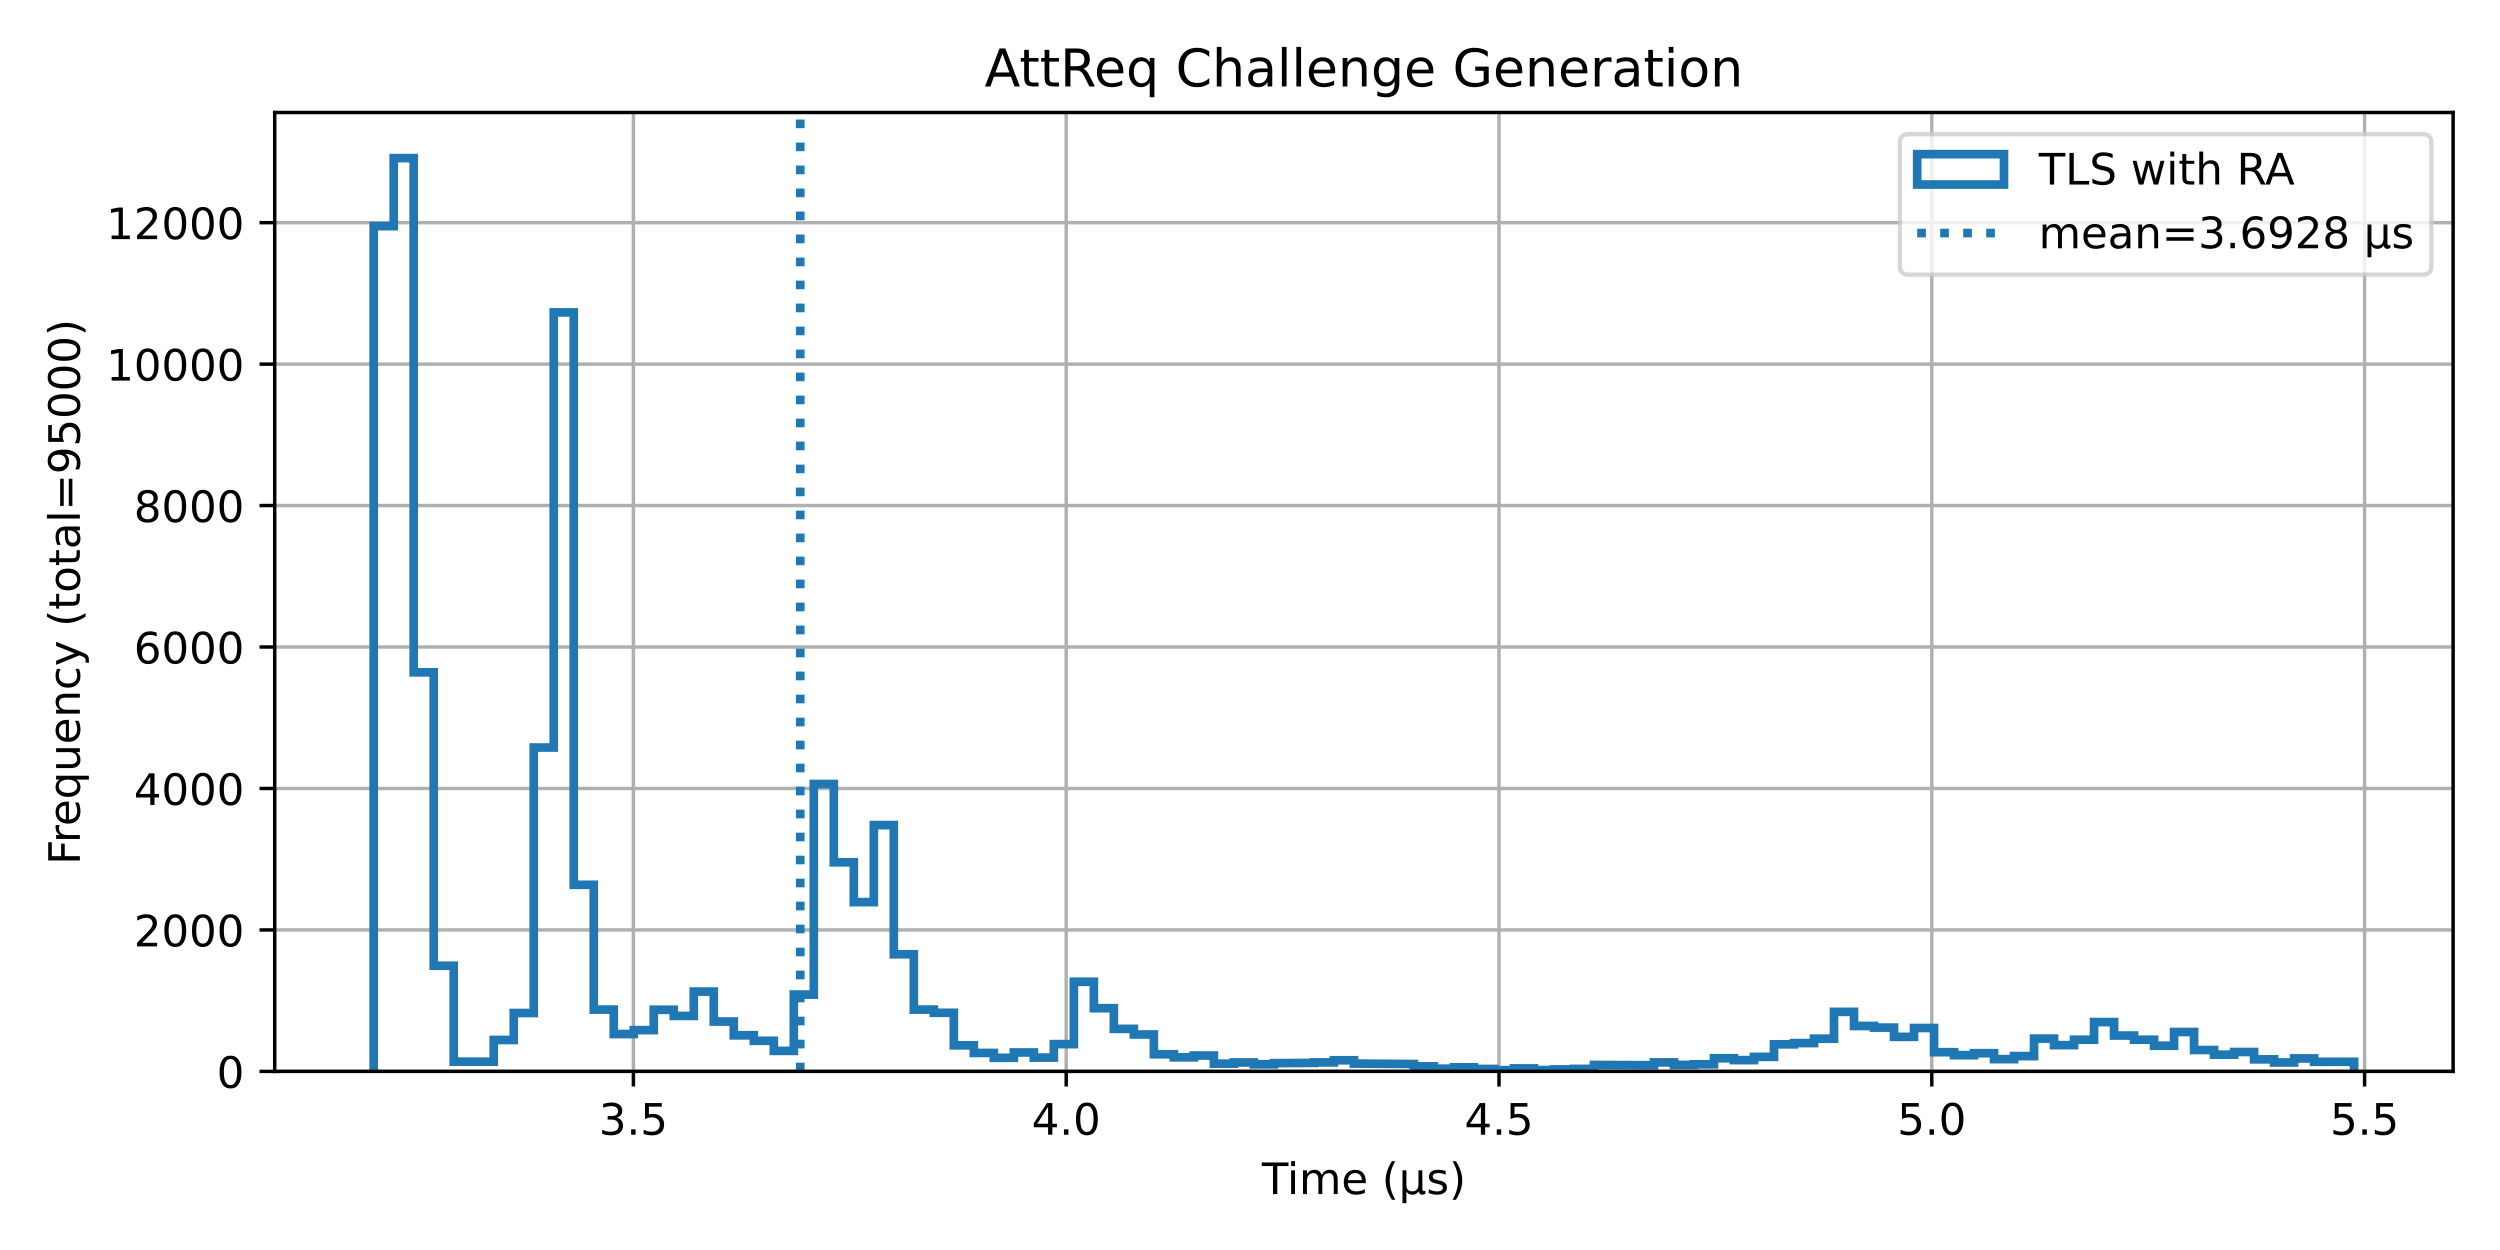
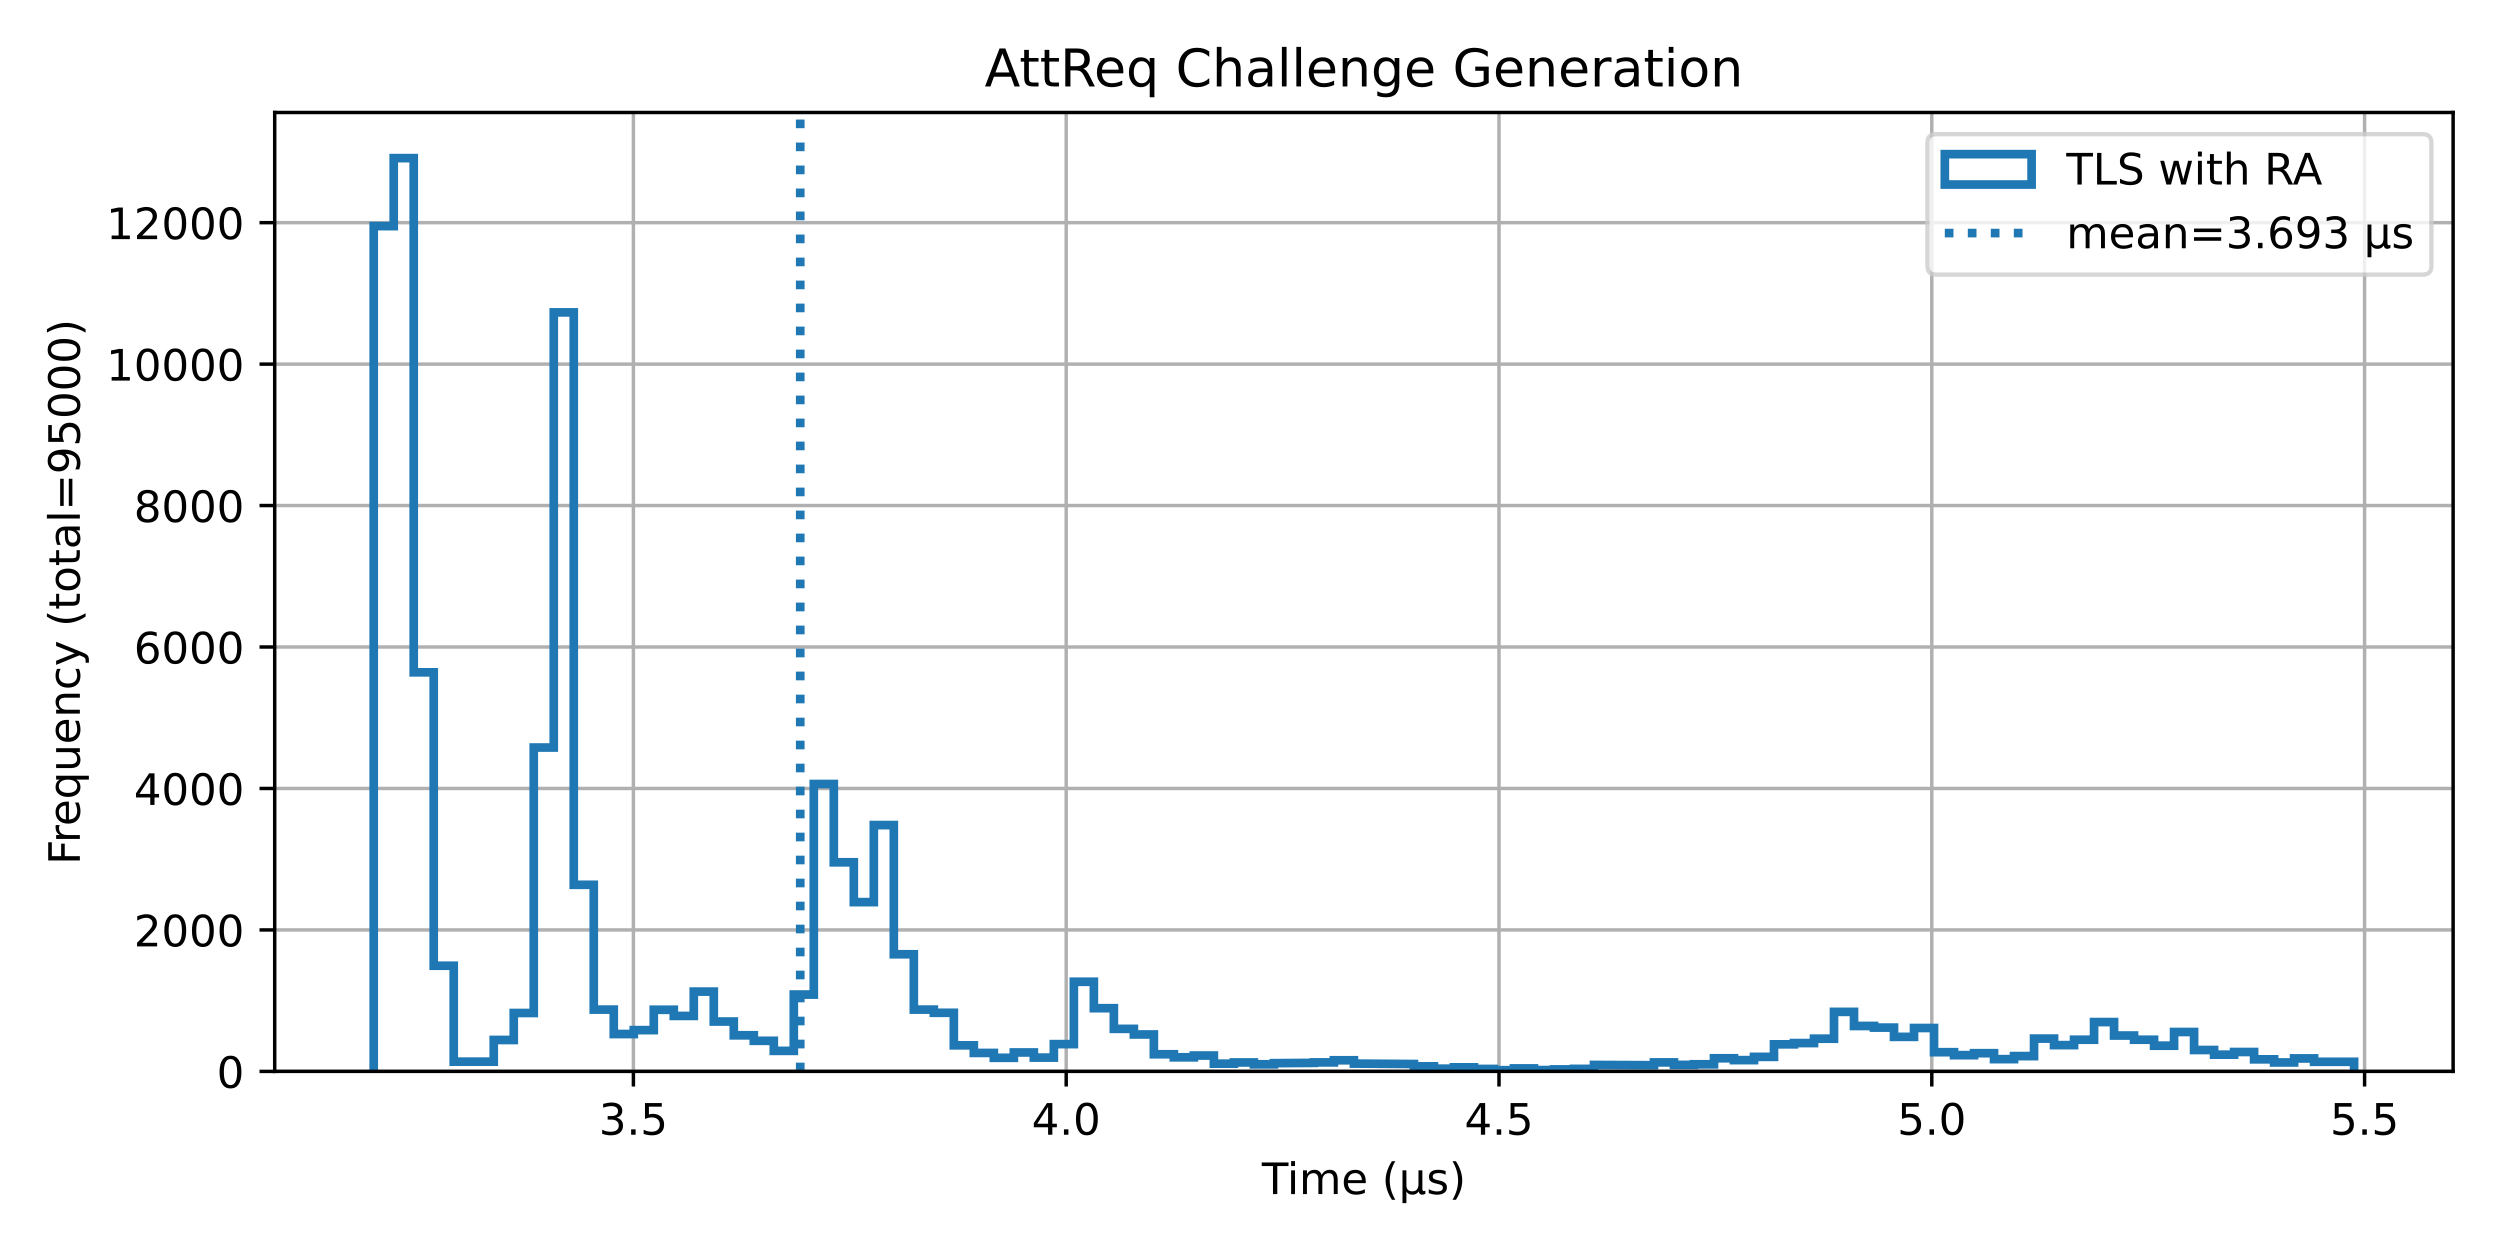
<svg xmlns="http://www.w3.org/2000/svg" xmlns:xlink="http://www.w3.org/1999/xlink" width="576pt" height="288pt" viewBox="0 0 576 288" version="1.1">
  <defs>
    <style type="text/css">*{stroke-linejoin: round; stroke-linecap: butt}</style>
  </defs>
  <g id="figure_1">
    <g id="patch_1">
      <path d="M 0 288  L 576 288  L 576 0  L 0 0  z " style="fill: #ffffff" />
    </g>
    <g id="axes_1">
      <g id="patch_2">
        <path d="M 63.291 246.844  L 565.2 246.844  L 565.2 25.918  L 63.291 25.918  z " style="fill: #ffffff" />
      </g>
      <g id="matplotlib.axis_1">
        <g id="xtick_1">
          <g id="line2d_1">
-             <path d="M 145.935 246.844  L 145.935 25.918  " clip-path="url(#pb0b1d1ab4a)" style="fill: none; stroke: #b0b0b0; stroke-width: 0.8; stroke-linecap: square" />
+             <path d="M 145.935 246.844  L 145.935 25.918  " clip-path="url(#p75972508d7)" style="fill: none; stroke: #b0b0b0; stroke-width: 0.8; stroke-linecap: square" />
          </g>
          <g id="line2d_2">
            <defs>
-               <path id="mbdd42fd254" d="M 0 0  L 0 3.5  " style="stroke: #000000; stroke-width: 0.8" />
+               <path id="m705bd3e31d" d="M 0 0  L 0 3.5  " style="stroke: #000000; stroke-width: 0.8" />
            </defs>
            <g>
-               <use xlink:href="#mbdd42fd254" x="145.935" y="246.844" style="stroke: #000000; stroke-width: 0.8" />
+               <use xlink:href="#m705bd3e31d" x="145.935" y="246.844" style="stroke: #000000; stroke-width: 0.8" />
            </g>
          </g>
          <g id="text_1">
            <g transform="translate(137.9831 261.4422) scale(0.1 -0.1)">
              <defs>
                <path id="DejaVuSans-33" d="M 2597 2516  Q 3050 2419 3304 2112  Q 3559 1806 3559 1356  Q 3559 666 3084 287  Q 2609 -91 1734 -91  Q 1441 -91 1130 -33  Q 819 25 488 141  L 488 750  Q 750 597 1062 519  Q 1375 441 1716 441  Q 2309 441 2620 675  Q 2931 909 2931 1356  Q 2931 1769 2642 2001  Q 2353 2234 1838 2234  L 1294 2234  L 1294 2753  L 1863 2753  Q 2328 2753 2575 2939  Q 2822 3125 2822 3475  Q 2822 3834 2567 4026  Q 2313 4219 1838 4219  Q 1578 4219 1281 4162  Q 984 4106 628 3988  L 628 4550  Q 988 4650 1302 4700  Q 1616 4750 1894 4750  Q 2613 4750 3031 4423  Q 3450 4097 3450 3541  Q 3450 3153 3228 2886  Q 3006 2619 2597 2516  z " transform="scale(0.015625)" />
                <path id="DejaVuSans-2e" d="M 684 794  L 1344 794  L 1344 0  L 684 0  L 684 794  z " transform="scale(0.015625)" />
                <path id="DejaVuSans-35" d="M 691 4666  L 3169 4666  L 3169 4134  L 1269 4134  L 1269 2991  Q 1406 3038 1543 3061  Q 1681 3084 1819 3084  Q 2600 3084 3056 2656  Q 3513 2228 3513 1497  Q 3513 744 3044 326  Q 2575 -91 1722 -91  Q 1428 -91 1123 -41  Q 819 9 494 109  L 494 744  Q 775 591 1075 516  Q 1375 441 1709 441  Q 2250 441 2565 725  Q 2881 1009 2881 1497  Q 2881 1984 2565 2268  Q 2250 2553 1709 2553  Q 1456 2553 1204 2497  Q 953 2441 691 2322  L 691 4666  z " transform="scale(0.015625)" />
              </defs>
              <use xlink:href="#DejaVuSans-33" />
              <use xlink:href="#DejaVuSans-2e" x="63.623" />
              <use xlink:href="#DejaVuSans-35" x="95.41" />
            </g>
          </g>
        </g>
        <g id="xtick_2">
          <g id="line2d_3">
-             <path d="M 245.651 246.844  L 245.651 25.918  " clip-path="url(#pb0b1d1ab4a)" style="fill: none; stroke: #b0b0b0; stroke-width: 0.8; stroke-linecap: square" />
+             <path d="M 245.651 246.844  L 245.651 25.918  " clip-path="url(#p75972508d7)" style="fill: none; stroke: #b0b0b0; stroke-width: 0.8; stroke-linecap: square" />
          </g>
          <g id="line2d_4">
            <g>
-               <use xlink:href="#mbdd42fd254" x="245.651" y="246.844" style="stroke: #000000; stroke-width: 0.8" />
+               <use xlink:href="#m705bd3e31d" x="245.651" y="246.844" style="stroke: #000000; stroke-width: 0.8" />
            </g>
          </g>
          <g id="text_2">
            <g transform="translate(237.6997 261.4422) scale(0.1 -0.1)">
              <defs>
                <path id="DejaVuSans-34" d="M 2419 4116  L 825 1625  L 2419 1625  L 2419 4116  z M 2253 4666  L 3047 4666  L 3047 1625  L 3713 1625  L 3713 1100  L 3047 1100  L 3047 0  L 2419 0  L 2419 1100  L 313 1100  L 313 1709  L 2253 4666  z " transform="scale(0.015625)" />
                <path id="DejaVuSans-30" d="M 2034 4250  Q 1547 4250 1301 3770  Q 1056 3291 1056 2328  Q 1056 1369 1301 889  Q 1547 409 2034 409  Q 2525 409 2770 889  Q 3016 1369 3016 2328  Q 3016 3291 2770 3770  Q 2525 4250 2034 4250  z M 2034 4750  Q 2819 4750 3233 4129  Q 3647 3509 3647 2328  Q 3647 1150 3233 529  Q 2819 -91 2034 -91  Q 1250 -91 836 529  Q 422 1150 422 2328  Q 422 3509 836 4129  Q 1250 4750 2034 4750  z " transform="scale(0.015625)" />
              </defs>
              <use xlink:href="#DejaVuSans-34" />
              <use xlink:href="#DejaVuSans-2e" x="63.623" />
              <use xlink:href="#DejaVuSans-30" x="95.41" />
            </g>
          </g>
        </g>
        <g id="xtick_3">
          <g id="line2d_5">
-             <path d="M 345.368 246.844  L 345.368 25.918  " clip-path="url(#pb0b1d1ab4a)" style="fill: none; stroke: #b0b0b0; stroke-width: 0.8; stroke-linecap: square" />
+             <path d="M 345.368 246.844  L 345.368 25.918  " clip-path="url(#p75972508d7)" style="fill: none; stroke: #b0b0b0; stroke-width: 0.8; stroke-linecap: square" />
          </g>
          <g id="line2d_6">
            <g>
-               <use xlink:href="#mbdd42fd254" x="345.368" y="246.844" style="stroke: #000000; stroke-width: 0.8" />
+               <use xlink:href="#m705bd3e31d" x="345.368" y="246.844" style="stroke: #000000; stroke-width: 0.8" />
            </g>
          </g>
          <g id="text_3">
            <g transform="translate(337.4163 261.4422) scale(0.1 -0.1)">
              <use xlink:href="#DejaVuSans-34" />
              <use xlink:href="#DejaVuSans-2e" x="63.623" />
              <use xlink:href="#DejaVuSans-35" x="95.41" />
            </g>
          </g>
        </g>
        <g id="xtick_4">
          <g id="line2d_7">
-             <path d="M 445.084 246.844  L 445.084 25.918  " clip-path="url(#pb0b1d1ab4a)" style="fill: none; stroke: #b0b0b0; stroke-width: 0.8; stroke-linecap: square" />
+             <path d="M 445.084 246.844  L 445.084 25.918  " clip-path="url(#p75972508d7)" style="fill: none; stroke: #b0b0b0; stroke-width: 0.8; stroke-linecap: square" />
          </g>
          <g id="line2d_8">
            <g>
-               <use xlink:href="#mbdd42fd254" x="445.084" y="246.844" style="stroke: #000000; stroke-width: 0.8" />
+               <use xlink:href="#m705bd3e31d" x="445.084" y="246.844" style="stroke: #000000; stroke-width: 0.8" />
            </g>
          </g>
          <g id="text_4">
            <g transform="translate(437.1329 261.4422) scale(0.1 -0.1)">
              <use xlink:href="#DejaVuSans-35" />
              <use xlink:href="#DejaVuSans-2e" x="63.623" />
              <use xlink:href="#DejaVuSans-30" x="95.41" />
            </g>
          </g>
        </g>
        <g id="xtick_5">
          <g id="line2d_9">
-             <path d="M 544.801 246.844  L 544.801 25.918  " clip-path="url(#pb0b1d1ab4a)" style="fill: none; stroke: #b0b0b0; stroke-width: 0.8; stroke-linecap: square" />
+             <path d="M 544.801 246.844  L 544.801 25.918  " clip-path="url(#p75972508d7)" style="fill: none; stroke: #b0b0b0; stroke-width: 0.8; stroke-linecap: square" />
          </g>
          <g id="line2d_10">
            <g>
-               <use xlink:href="#mbdd42fd254" x="544.801" y="246.844" style="stroke: #000000; stroke-width: 0.8" />
+               <use xlink:href="#m705bd3e31d" x="544.801" y="246.844" style="stroke: #000000; stroke-width: 0.8" />
            </g>
          </g>
          <g id="text_5">
            <g transform="translate(536.8495 261.4422) scale(0.1 -0.1)">
              <use xlink:href="#DejaVuSans-35" />
              <use xlink:href="#DejaVuSans-2e" x="63.623" />
              <use xlink:href="#DejaVuSans-35" x="95.41" />
            </g>
          </g>
        </g>
        <g id="text_6">
          <g transform="translate(290.7352 275.1203) scale(0.1 -0.1)">
            <defs>
              <path id="DejaVuSans-54" d="M -19 4666  L 3928 4666  L 3928 4134  L 2272 4134  L 2272 0  L 1638 0  L 1638 4134  L -19 4134  L -19 4666  z " transform="scale(0.015625)" />
              <path id="DejaVuSans-69" d="M 603 3500  L 1178 3500  L 1178 0  L 603 0  L 603 3500  z M 603 4863  L 1178 4863  L 1178 4134  L 603 4134  L 603 4863  z " transform="scale(0.015625)" />
              <path id="DejaVuSans-6d" d="M 3328 2828  Q 3544 3216 3844 3400  Q 4144 3584 4550 3584  Q 5097 3584 5394 3201  Q 5691 2819 5691 2113  L 5691 0  L 5113 0  L 5113 2094  Q 5113 2597 4934 2840  Q 4756 3084 4391 3084  Q 3944 3084 3684 2787  Q 3425 2491 3425 1978  L 3425 0  L 2847 0  L 2847 2094  Q 2847 2600 2669 2842  Q 2491 3084 2119 3084  Q 1678 3084 1418 2786  Q 1159 2488 1159 1978  L 1159 0  L 581 0  L 581 3500  L 1159 3500  L 1159 2956  Q 1356 3278 1631 3431  Q 1906 3584 2284 3584  Q 2666 3584 2933 3390  Q 3200 3197 3328 2828  z " transform="scale(0.015625)" />
              <path id="DejaVuSans-65" d="M 3597 1894  L 3597 1613  L 953 1613  Q 991 1019 1311 708  Q 1631 397 2203 397  Q 2534 397 2845 478  Q 3156 559 3463 722  L 3463 178  Q 3153 47 2828 -22  Q 2503 -91 2169 -91  Q 1331 -91 842 396  Q 353 884 353 1716  Q 353 2575 817 3079  Q 1281 3584 2069 3584  Q 2775 3584 3186 3129  Q 3597 2675 3597 1894  z M 3022 2063  Q 3016 2534 2758 2815  Q 2500 3097 2075 3097  Q 1594 3097 1305 2825  Q 1016 2553 972 2059  L 3022 2063  z " transform="scale(0.015625)" />
              <path id="DejaVuSans-20" transform="scale(0.015625)" />
              <path id="DejaVuSans-28" d="M 1984 4856  Q 1566 4138 1362 3434  Q 1159 2731 1159 2009  Q 1159 1288 1364 580  Q 1569 -128 1984 -844  L 1484 -844  Q 1016 -109 783 600  Q 550 1309 550 2009  Q 550 2706 781 3412  Q 1013 4119 1484 4856  L 1984 4856  z " transform="scale(0.015625)" />
              <path id="DejaVuSans-3bc" d="M 544 -1331  L 544 3500  L 1119 3500  L 1119 1325  Q 1119 872 1334 640  Q 1550 409 1972 409  Q 2434 409 2667 671  Q 2900 934 2900 1459  L 2900 3500  L 3475 3500  L 3475 806  Q 3475 619 3529 530  Q 3584 441 3700 441  Q 3728 441 3778 458  Q 3828 475 3916 513  L 3916 50  Q 3788 -22 3673 -56  Q 3559 -91 3450 -91  Q 3234 -91 3106 31  Q 2978 153 2931 403  Q 2775 156 2548 32  Q 2322 -91 2016 -91  Q 1697 -91 1473 31  Q 1250 153 1119 397  L 1119 -1331  L 544 -1331  z " transform="scale(0.015625)" />
              <path id="DejaVuSans-73" d="M 2834 3397  L 2834 2853  Q 2591 2978 2328 3040  Q 2066 3103 1784 3103  Q 1356 3103 1142 2972  Q 928 2841 928 2578  Q 928 2378 1081 2264  Q 1234 2150 1697 2047  L 1894 2003  Q 2506 1872 2764 1633  Q 3022 1394 3022 966  Q 3022 478 2636 193  Q 2250 -91 1575 -91  Q 1294 -91 989 -36  Q 684 19 347 128  L 347 722  Q 666 556 975 473  Q 1284 391 1588 391  Q 1994 391 2212 530  Q 2431 669 2431 922  Q 2431 1156 2273 1281  Q 2116 1406 1581 1522  L 1381 1569  Q 847 1681 609 1914  Q 372 2147 372 2553  Q 372 3047 722 3315  Q 1072 3584 1716 3584  Q 2034 3584 2315 3537  Q 2597 3491 2834 3397  z " transform="scale(0.015625)" />
              <path id="DejaVuSans-29" d="M 513 4856  L 1013 4856  Q 1481 4119 1714 3412  Q 1947 2706 1947 2009  Q 1947 1309 1714 600  Q 1481 -109 1013 -844  L 513 -844  Q 928 -128 1133 580  Q 1338 1288 1338 2009  Q 1338 2731 1133 3434  Q 928 4138 513 4856  z " transform="scale(0.015625)" />
            </defs>
            <use xlink:href="#DejaVuSans-54" />
            <use xlink:href="#DejaVuSans-69" x="57.959" />
            <use xlink:href="#DejaVuSans-6d" x="85.742" />
            <use xlink:href="#DejaVuSans-65" x="183.154" />
            <use xlink:href="#DejaVuSans-20" x="244.678" />
            <use xlink:href="#DejaVuSans-28" x="276.465" />
            <use xlink:href="#DejaVuSans-3bc" x="315.479" />
            <use xlink:href="#DejaVuSans-73" x="379.102" />
            <use xlink:href="#DejaVuSans-29" x="431.201" />
          </g>
        </g>
      </g>
      <g id="matplotlib.axis_2">
        <g id="ytick_1">
          <g id="line2d_11">
-             <path d="M 63.291 246.844  L 565.2 246.844  " clip-path="url(#pb0b1d1ab4a)" style="fill: none; stroke: #b0b0b0; stroke-width: 0.8; stroke-linecap: square" />
+             <path d="M 63.291 246.844  L 565.2 246.844  " clip-path="url(#p75972508d7)" style="fill: none; stroke: #b0b0b0; stroke-width: 0.8; stroke-linecap: square" />
          </g>
          <g id="line2d_12">
            <defs>
-               <path id="m07ad38339d" d="M 0 0  L -3.5 0  " style="stroke: #000000; stroke-width: 0.8" />
+               <path id="m7bc0d9f3f0" d="M 0 0  L -3.5 0  " style="stroke: #000000; stroke-width: 0.8" />
            </defs>
            <g>
-               <use xlink:href="#m07ad38339d" x="63.291" y="246.844" style="stroke: #000000; stroke-width: 0.8" />
+               <use xlink:href="#m7bc0d9f3f0" x="63.291" y="246.844" style="stroke: #000000; stroke-width: 0.8" />
            </g>
          </g>
          <g id="text_7">
            <g transform="translate(49.92813 250.643) scale(0.1 -0.1)">
              <use xlink:href="#DejaVuSans-30" />
            </g>
          </g>
        </g>
        <g id="ytick_2">
          <g id="line2d_13">
-             <path d="M 63.291 214.253  L 565.2 214.253  " clip-path="url(#pb0b1d1ab4a)" style="fill: none; stroke: #b0b0b0; stroke-width: 0.8; stroke-linecap: square" />
+             <path d="M 63.291 214.253  L 565.2 214.253  " clip-path="url(#p75972508d7)" style="fill: none; stroke: #b0b0b0; stroke-width: 0.8; stroke-linecap: square" />
          </g>
          <g id="line2d_14">
            <g>
-               <use xlink:href="#m07ad38339d" x="63.291" y="214.253" style="stroke: #000000; stroke-width: 0.8" />
+               <use xlink:href="#m7bc0d9f3f0" x="63.291" y="214.253" style="stroke: #000000; stroke-width: 0.8" />
            </g>
          </g>
          <g id="text_8">
            <g transform="translate(30.84062 218.0523) scale(0.1 -0.1)">
              <defs>
                <path id="DejaVuSans-32" d="M 1228 531  L 3431 531  L 3431 0  L 469 0  L 469 531  Q 828 903 1448 1529  Q 2069 2156 2228 2338  Q 2531 2678 2651 2914  Q 2772 3150 2772 3378  Q 2772 3750 2511 3984  Q 2250 4219 1831 4219  Q 1534 4219 1204 4116  Q 875 4013 500 3803  L 500 4441  Q 881 4594 1212 4672  Q 1544 4750 1819 4750  Q 2544 4750 2975 4387  Q 3406 4025 3406 3419  Q 3406 3131 3298 2873  Q 3191 2616 2906 2266  Q 2828 2175 2409 1742  Q 1991 1309 1228 531  z " transform="scale(0.015625)" />
              </defs>
              <use xlink:href="#DejaVuSans-32" />
              <use xlink:href="#DejaVuSans-30" x="63.623" />
              <use xlink:href="#DejaVuSans-30" x="127.246" />
              <use xlink:href="#DejaVuSans-30" x="190.869" />
            </g>
          </g>
        </g>
        <g id="ytick_3">
          <g id="line2d_15">
-             <path d="M 63.291 181.662  L 565.2 181.662  " clip-path="url(#pb0b1d1ab4a)" style="fill: none; stroke: #b0b0b0; stroke-width: 0.8; stroke-linecap: square" />
+             <path d="M 63.291 181.662  L 565.2 181.662  " clip-path="url(#p75972508d7)" style="fill: none; stroke: #b0b0b0; stroke-width: 0.8; stroke-linecap: square" />
          </g>
          <g id="line2d_16">
            <g>
-               <use xlink:href="#m07ad38339d" x="63.291" y="181.662" style="stroke: #000000; stroke-width: 0.8" />
+               <use xlink:href="#m7bc0d9f3f0" x="63.291" y="181.662" style="stroke: #000000; stroke-width: 0.8" />
            </g>
          </g>
          <g id="text_9">
            <g transform="translate(30.84062 185.4616) scale(0.1 -0.1)">
              <use xlink:href="#DejaVuSans-34" />
              <use xlink:href="#DejaVuSans-30" x="63.623" />
              <use xlink:href="#DejaVuSans-30" x="127.246" />
              <use xlink:href="#DejaVuSans-30" x="190.869" />
            </g>
          </g>
        </g>
        <g id="ytick_4">
          <g id="line2d_17">
-             <path d="M 63.291 149.072  L 565.2 149.072  " clip-path="url(#pb0b1d1ab4a)" style="fill: none; stroke: #b0b0b0; stroke-width: 0.8; stroke-linecap: square" />
+             <path d="M 63.291 149.072  L 565.2 149.072  " clip-path="url(#p75972508d7)" style="fill: none; stroke: #b0b0b0; stroke-width: 0.8; stroke-linecap: square" />
          </g>
          <g id="line2d_18">
            <g>
-               <use xlink:href="#m07ad38339d" x="63.291" y="149.072" style="stroke: #000000; stroke-width: 0.8" />
+               <use xlink:href="#m7bc0d9f3f0" x="63.291" y="149.072" style="stroke: #000000; stroke-width: 0.8" />
            </g>
          </g>
          <g id="text_10">
            <g transform="translate(30.84062 152.871) scale(0.1 -0.1)">
              <defs>
                <path id="DejaVuSans-36" d="M 2113 2584  Q 1688 2584 1439 2293  Q 1191 2003 1191 1497  Q 1191 994 1439 701  Q 1688 409 2113 409  Q 2538 409 2786 701  Q 3034 994 3034 1497  Q 3034 2003 2786 2293  Q 2538 2584 2113 2584  z M 3366 4563  L 3366 3988  Q 3128 4100 2886 4159  Q 2644 4219 2406 4219  Q 1781 4219 1451 3797  Q 1122 3375 1075 2522  Q 1259 2794 1537 2939  Q 1816 3084 2150 3084  Q 2853 3084 3261 2657  Q 3669 2231 3669 1497  Q 3669 778 3244 343  Q 2819 -91 2113 -91  Q 1303 -91 875 529  Q 447 1150 447 2328  Q 447 3434 972 4092  Q 1497 4750 2381 4750  Q 2619 4750 2861 4703  Q 3103 4656 3366 4563  z " transform="scale(0.015625)" />
              </defs>
              <use xlink:href="#DejaVuSans-36" />
              <use xlink:href="#DejaVuSans-30" x="63.623" />
              <use xlink:href="#DejaVuSans-30" x="127.246" />
              <use xlink:href="#DejaVuSans-30" x="190.869" />
            </g>
          </g>
        </g>
        <g id="ytick_5">
          <g id="line2d_19">
-             <path d="M 63.291 116.481  L 565.2 116.481  " clip-path="url(#pb0b1d1ab4a)" style="fill: none; stroke: #b0b0b0; stroke-width: 0.8; stroke-linecap: square" />
+             <path d="M 63.291 116.481  L 565.2 116.481  " clip-path="url(#p75972508d7)" style="fill: none; stroke: #b0b0b0; stroke-width: 0.8; stroke-linecap: square" />
          </g>
          <g id="line2d_20">
            <g>
-               <use xlink:href="#m07ad38339d" x="63.291" y="116.481" style="stroke: #000000; stroke-width: 0.8" />
+               <use xlink:href="#m7bc0d9f3f0" x="63.291" y="116.481" style="stroke: #000000; stroke-width: 0.8" />
            </g>
          </g>
          <g id="text_11">
            <g transform="translate(30.84062 120.2803) scale(0.1 -0.1)">
              <defs>
                <path id="DejaVuSans-38" d="M 2034 2216  Q 1584 2216 1326 1975  Q 1069 1734 1069 1313  Q 1069 891 1326 650  Q 1584 409 2034 409  Q 2484 409 2743 651  Q 3003 894 3003 1313  Q 3003 1734 2745 1975  Q 2488 2216 2034 2216  z M 1403 2484  Q 997 2584 770 2862  Q 544 3141 544 3541  Q 544 4100 942 4425  Q 1341 4750 2034 4750  Q 2731 4750 3128 4425  Q 3525 4100 3525 3541  Q 3525 3141 3298 2862  Q 3072 2584 2669 2484  Q 3125 2378 3379 2068  Q 3634 1759 3634 1313  Q 3634 634 3220 271  Q 2806 -91 2034 -91  Q 1263 -91 848 271  Q 434 634 434 1313  Q 434 1759 690 2068  Q 947 2378 1403 2484  z M 1172 3481  Q 1172 3119 1398 2916  Q 1625 2713 2034 2713  Q 2441 2713 2670 2916  Q 2900 3119 2900 3481  Q 2900 3844 2670 4047  Q 2441 4250 2034 4250  Q 1625 4250 1398 4047  Q 1172 3844 1172 3481  z " transform="scale(0.015625)" />
              </defs>
              <use xlink:href="#DejaVuSans-38" />
              <use xlink:href="#DejaVuSans-30" x="63.623" />
              <use xlink:href="#DejaVuSans-30" x="127.246" />
              <use xlink:href="#DejaVuSans-30" x="190.869" />
            </g>
          </g>
        </g>
        <g id="ytick_6">
          <g id="line2d_21">
-             <path d="M 63.291 83.89  L 565.2 83.89  " clip-path="url(#pb0b1d1ab4a)" style="fill: none; stroke: #b0b0b0; stroke-width: 0.8; stroke-linecap: square" />
+             <path d="M 63.291 83.89  L 565.2 83.89  " clip-path="url(#p75972508d7)" style="fill: none; stroke: #b0b0b0; stroke-width: 0.8; stroke-linecap: square" />
          </g>
          <g id="line2d_22">
            <g>
-               <use xlink:href="#m07ad38339d" x="63.291" y="83.89" style="stroke: #000000; stroke-width: 0.8" />
+               <use xlink:href="#m7bc0d9f3f0" x="63.291" y="83.89" style="stroke: #000000; stroke-width: 0.8" />
            </g>
          </g>
          <g id="text_12">
            <g transform="translate(24.47812 87.68963) scale(0.1 -0.1)">
              <defs>
                <path id="DejaVuSans-31" d="M 794 531  L 1825 531  L 1825 4091  L 703 3866  L 703 4441  L 1819 4666  L 2450 4666  L 2450 531  L 3481 531  L 3481 0  L 794 0  L 794 531  z " transform="scale(0.015625)" />
              </defs>
              <use xlink:href="#DejaVuSans-31" />
              <use xlink:href="#DejaVuSans-30" x="63.623" />
              <use xlink:href="#DejaVuSans-30" x="127.246" />
              <use xlink:href="#DejaVuSans-30" x="190.869" />
              <use xlink:href="#DejaVuSans-30" x="254.492" />
            </g>
          </g>
        </g>
        <g id="ytick_7">
          <g id="line2d_23">
-             <path d="M 63.291 51.3  L 565.2 51.3  " clip-path="url(#pb0b1d1ab4a)" style="fill: none; stroke: #b0b0b0; stroke-width: 0.8; stroke-linecap: square" />
+             <path d="M 63.291 51.3  L 565.2 51.3  " clip-path="url(#p75972508d7)" style="fill: none; stroke: #b0b0b0; stroke-width: 0.8; stroke-linecap: square" />
          </g>
          <g id="line2d_24">
            <g>
-               <use xlink:href="#m07ad38339d" x="63.291" y="51.3" style="stroke: #000000; stroke-width: 0.8" />
+               <use xlink:href="#m7bc0d9f3f0" x="63.291" y="51.3" style="stroke: #000000; stroke-width: 0.8" />
            </g>
          </g>
          <g id="text_13">
            <g transform="translate(24.47812 55.09896) scale(0.1 -0.1)">
              <use xlink:href="#DejaVuSans-31" />
              <use xlink:href="#DejaVuSans-32" x="63.623" />
              <use xlink:href="#DejaVuSans-30" x="127.246" />
              <use xlink:href="#DejaVuSans-30" x="190.869" />
              <use xlink:href="#DejaVuSans-30" x="254.492" />
            </g>
          </g>
        </g>
        <g id="text_14">
          <g transform="translate(18.39844 199.2302) rotate(-90) scale(0.1 -0.1)">
            <defs>
              <path id="DejaVuSans-46" d="M 628 4666  L 3309 4666  L 3309 4134  L 1259 4134  L 1259 2759  L 3109 2759  L 3109 2228  L 1259 2228  L 1259 0  L 628 0  L 628 4666  z " transform="scale(0.015625)" />
              <path id="DejaVuSans-72" d="M 2631 2963  Q 2534 3019 2420 3045  Q 2306 3072 2169 3072  Q 1681 3072 1420 2755  Q 1159 2438 1159 1844  L 1159 0  L 581 0  L 581 3500  L 1159 3500  L 1159 2956  Q 1341 3275 1631 3429  Q 1922 3584 2338 3584  Q 2397 3584 2469 3576  Q 2541 3569 2628 3553  L 2631 2963  z " transform="scale(0.015625)" />
              <path id="DejaVuSans-71" d="M 947 1747  Q 947 1113 1208 752  Q 1469 391 1925 391  Q 2381 391 2643 752  Q 2906 1113 2906 1747  Q 2906 2381 2643 2742  Q 2381 3103 1925 3103  Q 1469 3103 1208 2742  Q 947 2381 947 1747  z M 2906 525  Q 2725 213 2448 61  Q 2172 -91 1784 -91  Q 1150 -91 751 415  Q 353 922 353 1747  Q 353 2572 751 3078  Q 1150 3584 1784 3584  Q 2172 3584 2448 3432  Q 2725 3281 2906 2969  L 2906 3500  L 3481 3500  L 3481 -1331  L 2906 -1331  L 2906 525  z " transform="scale(0.015625)" />
              <path id="DejaVuSans-75" d="M 544 1381  L 544 3500  L 1119 3500  L 1119 1403  Q 1119 906 1312 657  Q 1506 409 1894 409  Q 2359 409 2629 706  Q 2900 1003 2900 1516  L 2900 3500  L 3475 3500  L 3475 0  L 2900 0  L 2900 538  Q 2691 219 2414 64  Q 2138 -91 1772 -91  Q 1169 -91 856 284  Q 544 659 544 1381  z M 1991 3584  L 1991 3584  z " transform="scale(0.015625)" />
              <path id="DejaVuSans-6e" d="M 3513 2113  L 3513 0  L 2938 0  L 2938 2094  Q 2938 2591 2744 2837  Q 2550 3084 2163 3084  Q 1697 3084 1428 2787  Q 1159 2491 1159 1978  L 1159 0  L 581 0  L 581 3500  L 1159 3500  L 1159 2956  Q 1366 3272 1645 3428  Q 1925 3584 2291 3584  Q 2894 3584 3203 3211  Q 3513 2838 3513 2113  z " transform="scale(0.015625)" />
              <path id="DejaVuSans-63" d="M 3122 3366  L 3122 2828  Q 2878 2963 2633 3030  Q 2388 3097 2138 3097  Q 1578 3097 1268 2742  Q 959 2388 959 1747  Q 959 1106 1268 751  Q 1578 397 2138 397  Q 2388 397 2633 464  Q 2878 531 3122 666  L 3122 134  Q 2881 22 2623 -34  Q 2366 -91 2075 -91  Q 1284 -91 818 406  Q 353 903 353 1747  Q 353 2603 823 3093  Q 1294 3584 2113 3584  Q 2378 3584 2631 3529  Q 2884 3475 3122 3366  z " transform="scale(0.015625)" />
              <path id="DejaVuSans-79" d="M 2059 -325  Q 1816 -950 1584 -1140  Q 1353 -1331 966 -1331  L 506 -1331  L 506 -850  L 844 -850  Q 1081 -850 1212 -737  Q 1344 -625 1503 -206  L 1606 56  L 191 3500  L 800 3500  L 1894 763  L 2988 3500  L 3597 3500  L 2059 -325  z " transform="scale(0.015625)" />
              <path id="DejaVuSans-74" d="M 1172 4494  L 1172 3500  L 2356 3500  L 2356 3053  L 1172 3053  L 1172 1153  Q 1172 725 1289 603  Q 1406 481 1766 481  L 2356 481  L 2356 0  L 1766 0  Q 1100 0 847 248  Q 594 497 594 1153  L 594 3053  L 172 3053  L 172 3500  L 594 3500  L 594 4494  L 1172 4494  z " transform="scale(0.015625)" />
              <path id="DejaVuSans-6f" d="M 1959 3097  Q 1497 3097 1228 2736  Q 959 2375 959 1747  Q 959 1119 1226 758  Q 1494 397 1959 397  Q 2419 397 2687 759  Q 2956 1122 2956 1747  Q 2956 2369 2687 2733  Q 2419 3097 1959 3097  z M 1959 3584  Q 2709 3584 3137 3096  Q 3566 2609 3566 1747  Q 3566 888 3137 398  Q 2709 -91 1959 -91  Q 1206 -91 779 398  Q 353 888 353 1747  Q 353 2609 779 3096  Q 1206 3584 1959 3584  z " transform="scale(0.015625)" />
              <path id="DejaVuSans-61" d="M 2194 1759  Q 1497 1759 1228 1600  Q 959 1441 959 1056  Q 959 750 1161 570  Q 1363 391 1709 391  Q 2188 391 2477 730  Q 2766 1069 2766 1631  L 2766 1759  L 2194 1759  z M 3341 1997  L 3341 0  L 2766 0  L 2766 531  Q 2569 213 2275 61  Q 1981 -91 1556 -91  Q 1019 -91 701 211  Q 384 513 384 1019  Q 384 1609 779 1909  Q 1175 2209 1959 2209  L 2766 2209  L 2766 2266  Q 2766 2663 2505 2880  Q 2244 3097 1772 3097  Q 1472 3097 1187 3025  Q 903 2953 641 2809  L 641 3341  Q 956 3463 1253 3523  Q 1550 3584 1831 3584  Q 2591 3584 2966 3190  Q 3341 2797 3341 1997  z " transform="scale(0.015625)" />
              <path id="DejaVuSans-6c" d="M 603 4863  L 1178 4863  L 1178 0  L 603 0  L 603 4863  z " transform="scale(0.015625)" />
              <path id="DejaVuSans-3d" d="M 678 2906  L 4684 2906  L 4684 2381  L 678 2381  L 678 2906  z M 678 1631  L 4684 1631  L 4684 1100  L 678 1100  L 678 1631  z " transform="scale(0.015625)" />
              <path id="DejaVuSans-39" d="M 703 97  L 703 672  Q 941 559 1184 500  Q 1428 441 1663 441  Q 2288 441 2617 861  Q 2947 1281 2994 2138  Q 2813 1869 2534 1725  Q 2256 1581 1919 1581  Q 1219 1581 811 2004  Q 403 2428 403 3163  Q 403 3881 828 4315  Q 1253 4750 1959 4750  Q 2769 4750 3195 4129  Q 3622 3509 3622 2328  Q 3622 1225 3098 567  Q 2575 -91 1691 -91  Q 1453 -91 1209 -44  Q 966 3 703 97  z M 1959 2075  Q 2384 2075 2632 2365  Q 2881 2656 2881 3163  Q 2881 3666 2632 3958  Q 2384 4250 1959 4250  Q 1534 4250 1286 3958  Q 1038 3666 1038 3163  Q 1038 2656 1286 2365  Q 1534 2075 1959 2075  z " transform="scale(0.015625)" />
            </defs>
            <use xlink:href="#DejaVuSans-46" />
            <use xlink:href="#DejaVuSans-72" x="50.27" />
            <use xlink:href="#DejaVuSans-65" x="89.133" />
            <use xlink:href="#DejaVuSans-71" x="150.656" />
            <use xlink:href="#DejaVuSans-75" x="214.133" />
            <use xlink:href="#DejaVuSans-65" x="277.512" />
            <use xlink:href="#DejaVuSans-6e" x="339.035" />
            <use xlink:href="#DejaVuSans-63" x="402.414" />
            <use xlink:href="#DejaVuSans-79" x="457.395" />
            <use xlink:href="#DejaVuSans-20" x="516.574" />
            <use xlink:href="#DejaVuSans-28" x="548.361" />
            <use xlink:href="#DejaVuSans-74" x="587.375" />
            <use xlink:href="#DejaVuSans-6f" x="626.584" />
            <use xlink:href="#DejaVuSans-74" x="687.766" />
            <use xlink:href="#DejaVuSans-61" x="726.975" />
            <use xlink:href="#DejaVuSans-6c" x="788.254" />
            <use xlink:href="#DejaVuSans-3d" x="816.037" />
            <use xlink:href="#DejaVuSans-39" x="899.826" />
            <use xlink:href="#DejaVuSans-35" x="963.449" />
            <use xlink:href="#DejaVuSans-30" x="1027.072" />
            <use xlink:href="#DejaVuSans-30" x="1090.695" />
            <use xlink:href="#DejaVuSans-30" x="1154.318" />
            <use xlink:href="#DejaVuSans-29" x="1217.941" />
          </g>
        </g>
      </g>
      <g id="patch_3">
-         <path d="M 86.105 246.844  L 86.105 52.098  L 90.714 52.098  L 90.714 36.438  L 95.322 36.438  L 95.322 154.905  L 99.931 154.905  L 99.931 222.499  L 104.54 222.499  L 104.54 244.611  L 113.758 244.611  L 113.758 239.609  L 118.367 239.609  L 118.367 233.4  L 122.976 233.4  L 122.976 172.227  L 127.585 172.227  L 127.585 71.979  L 132.194 71.979  L 132.194 203.857  L 136.803 203.857  L 136.803 232.618  L 141.412 232.618  L 141.412 238.24  L 146.02 238.24  L 146.02 237.344  L 150.629 237.344  L 150.629 232.651  L 155.238 232.651  L 155.238 234.068  L 159.847 234.068  L 159.847 228.463  L 164.456 228.463  L 164.456 235.356  L 169.065 235.356  L 169.065 238.533  L 173.674 238.533  L 173.674 239.804  L 178.283 239.804  L 178.283 242.118  L 182.892 242.118  L 182.892 229.147  L 187.501 229.147  L 187.501 180.636  L 192.109 180.636  L 192.109 198.675  L 196.718 198.675  L 196.718 207.849  L 201.327 207.849  L 201.327 190.103  L 205.936 190.103  L 205.936 219.859  L 210.545 219.859  L 210.545 232.618  L 215.154 232.618  L 215.154 233.351  L 219.763 233.351  L 219.763 240.847  L 224.372 240.847  L 224.372 242.591  L 228.981 242.591  L 228.981 243.715  L 233.59 243.715  L 233.59 242.493  L 238.198 242.493  L 238.198 243.666  L 242.807 243.666  L 242.807 240.57  L 247.416 240.57  L 247.416 226.198  L 252.025 226.198  L 252.025 232.292  L 256.634 232.292  L 256.634 237.05  L 261.243 237.05  L 261.243 238.338  L 265.852 238.338  L 265.852 242.9  L 270.461 242.9  L 270.461 243.601  L 275.07 243.601  L 275.07 243.194  L 279.679 243.194  L 279.679 245.068  L 284.287 245.068  L 284.287 244.791  L 288.896 244.791  L 288.896 245.214  L 293.505 245.214  L 293.505 244.953  L 302.723 244.888  L 302.723 244.774  L 307.332 244.774  L 307.332 244.285  L 311.941 244.285  L 311.941 245.051  L 325.768 245.149  L 325.768 245.687  L 330.376 245.687  L 330.376 246.225  L 334.985 246.225  L 334.985 245.915  L 339.594 245.915  L 339.594 246.29  L 344.203 246.29  L 344.203 246.583  L 348.812 246.583  L 348.812 246.159  L 353.421 246.159  L 353.421 246.55  L 358.03 246.55  L 358.03 246.387  L 362.639 246.387  L 362.639 246.273  L 367.248 246.273  L 367.248 245.361  L 381.074 245.426  L 381.074 244.774  L 385.683 244.774  L 385.683 245.345  L 390.292 245.345  L 390.292 245.214  L 394.901 245.214  L 394.901 243.829  L 399.51 243.829  L 399.51 244.253  L 404.119 244.253  L 404.119 243.503  L 408.728 243.503  L 408.728 240.619  L 413.337 240.619  L 413.337 240.326  L 417.946 240.326  L 417.946 239.315  L 422.554 239.315  L 422.554 233.139  L 427.163 233.139  L 427.163 236.382  L 431.772 236.382  L 431.772 236.757  L 436.381 236.757  L 436.381 238.892  L 440.99 238.892  L 440.99 236.855  L 445.599 236.855  L 445.599 242.428  L 450.208 242.428  L 450.208 243.112  L 454.817 243.112  L 454.817 242.656  L 459.426 242.656  L 459.426 244.025  L 464.035 244.025  L 464.035 243.324  L 468.644 243.324  L 468.644 239.299  L 473.252 239.299  L 473.252 240.798  L 477.861 240.798  L 477.861 239.56  L 482.47 239.56  L 482.47 235.486  L 487.079 235.486  L 487.079 238.582  L 491.688 238.582  L 491.688 239.56  L 496.297 239.56  L 496.297 240.929  L 500.906 240.929  L 500.906 237.767  L 505.515 237.767  L 505.515 241.923  L 510.124 241.923  L 510.124 242.998  L 514.733 242.998  L 514.733 242.379  L 519.341 242.379  L 519.341 244.074  L 523.95 244.074  L 523.95 244.791  L 528.559 244.791  L 528.559 243.862  L 533.168 243.862  L 533.168 244.644  L 542.386 244.644  L 542.386 246.844  L 542.386 246.844  " clip-path="url(#pb0b1d1ab4a)" style="fill: none; stroke: #1f77b4; stroke-width: 2; stroke-linejoin: miter" />
+         <path d="M 86.105 246.844  L 86.105 52.098  L 90.714 52.098  L 90.714 36.438  L 95.322 36.438  L 95.322 154.905  L 99.931 154.905  L 99.931 222.499  L 104.54 222.499  L 104.54 244.611  L 113.758 244.611  L 113.758 239.609  L 118.367 239.609  L 118.367 233.4  L 122.976 233.4  L 122.976 172.227  L 127.585 172.227  L 127.585 71.979  L 132.194 71.979  L 132.194 203.857  L 136.803 203.857  L 136.803 232.618  L 141.412 232.618  L 141.412 238.24  L 146.02 238.24  L 146.02 237.344  L 150.629 237.344  L 150.629 232.651  L 155.238 232.651  L 155.238 234.068  L 159.847 234.068  L 159.847 228.463  L 164.456 228.463  L 164.456 235.356  L 169.065 235.356  L 169.065 238.533  L 173.674 238.533  L 173.674 239.804  L 178.283 239.804  L 178.283 242.118  L 182.892 242.118  L 182.892 229.147  L 187.501 229.147  L 187.501 180.636  L 192.109 180.636  L 192.109 198.675  L 196.718 198.675  L 196.718 207.849  L 201.327 207.849  L 201.327 190.103  L 205.936 190.103  L 205.936 219.859  L 210.545 219.859  L 210.545 232.618  L 215.154 232.618  L 215.154 233.351  L 219.763 233.351  L 219.763 240.847  L 224.372 240.847  L 224.372 242.591  L 228.981 242.591  L 228.981 243.715  L 233.59 243.715  L 233.59 242.493  L 238.198 242.493  L 238.198 243.666  L 242.807 243.666  L 242.807 240.57  L 247.416 240.57  L 247.416 226.198  L 252.025 226.198  L 252.025 232.292  L 256.634 232.292  L 256.634 237.05  L 261.243 237.05  L 261.243 238.338  L 265.852 238.338  L 265.852 242.9  L 270.461 242.9  L 270.461 243.601  L 275.07 243.601  L 275.07 243.194  L 279.679 243.194  L 279.679 245.068  L 284.287 245.068  L 284.287 244.791  L 288.896 244.791  L 288.896 245.214  L 293.505 245.214  L 293.505 244.953  L 302.723 244.888  L 302.723 244.774  L 307.332 244.774  L 307.332 244.285  L 311.941 244.285  L 311.941 245.051  L 325.768 245.149  L 325.768 245.687  L 330.376 245.687  L 330.376 246.225  L 334.985 246.225  L 334.985 245.915  L 339.594 245.915  L 339.594 246.29  L 344.203 246.29  L 344.203 246.583  L 348.812 246.583  L 348.812 246.159  L 353.421 246.159  L 353.421 246.55  L 358.03 246.55  L 358.03 246.387  L 362.639 246.387  L 362.639 246.273  L 367.248 246.273  L 367.248 245.361  L 381.074 245.426  L 381.074 244.774  L 385.683 244.774  L 385.683 245.345  L 390.292 245.345  L 390.292 245.214  L 394.901 245.214  L 394.901 243.829  L 399.51 243.829  L 399.51 244.253  L 404.119 244.253  L 404.119 243.503  L 408.728 243.503  L 408.728 240.619  L 413.337 240.619  L 413.337 240.326  L 417.946 240.326  L 417.946 239.315  L 422.554 239.315  L 422.554 233.139  L 427.163 233.139  L 427.163 236.382  L 431.772 236.382  L 431.772 236.757  L 436.381 236.757  L 436.381 238.892  L 440.99 238.892  L 440.99 236.855  L 445.599 236.855  L 445.599 242.428  L 450.208 242.428  L 450.208 243.112  L 454.817 243.112  L 454.817 242.656  L 459.426 242.656  L 459.426 244.025  L 464.035 244.025  L 464.035 243.324  L 468.644 243.324  L 468.644 239.299  L 473.252 239.299  L 473.252 240.798  L 477.861 240.798  L 477.861 239.56  L 482.47 239.56  L 482.47 235.486  L 487.079 235.486  L 487.079 238.582  L 491.688 238.582  L 491.688 239.56  L 496.297 239.56  L 496.297 240.929  L 500.906 240.929  L 500.906 237.767  L 505.515 237.767  L 505.515 241.923  L 510.124 241.923  L 510.124 242.998  L 514.733 242.998  L 514.733 242.379  L 519.341 242.379  L 519.341 244.074  L 523.95 244.074  L 523.95 244.791  L 528.559 244.791  L 528.559 243.862  L 533.168 243.862  L 533.168 244.644  L 542.386 244.644  L 542.386 246.844  L 542.386 246.844  " clip-path="url(#p75972508d7)" style="fill: none; stroke: #1f77b4; stroke-width: 2; stroke-linejoin: miter" />
      </g>
      <g id="line2d_25">
-         <path d="M 184.376 246.844  L 184.376 25.918  " clip-path="url(#pb0b1d1ab4a)" style="fill: none; stroke-dasharray: 2,3.3; stroke-dashoffset: 0; stroke: #1f77b4; stroke-width: 2" />
+         <path d="M 184.376 246.844  L 184.376 25.918  " clip-path="url(#p75972508d7)" style="fill: none; stroke-dasharray: 2,3.3; stroke-dashoffset: 0; stroke: #1f77b4; stroke-width: 2" />
      </g>
      <g id="patch_4">
        <path d="M 63.291 246.844  L 63.291 25.918  " style="fill: none; stroke: #000000; stroke-width: 0.8; stroke-linejoin: miter; stroke-linecap: square" />
      </g>
      <g id="patch_5">
        <path d="M 565.2 246.844  L 565.2 25.918  " style="fill: none; stroke: #000000; stroke-width: 0.8; stroke-linejoin: miter; stroke-linecap: square" />
      </g>
      <g id="patch_6">
        <path d="M 63.291 246.844  L 565.2 246.844  " style="fill: none; stroke: #000000; stroke-width: 0.8; stroke-linejoin: miter; stroke-linecap: square" />
      </g>
      <g id="patch_7">
        <path d="M 63.291 25.918  L 565.2 25.918  " style="fill: none; stroke: #000000; stroke-width: 0.8; stroke-linejoin: miter; stroke-linecap: square" />
      </g>
      <g id="text_15">
        <g transform="translate(226.8581 19.91812) scale(0.12 -0.12)">
          <defs>
            <path id="DejaVuSans-41" d="M 2188 4044  L 1331 1722  L 3047 1722  L 2188 4044  z M 1831 4666  L 2547 4666  L 4325 0  L 3669 0  L 3244 1197  L 1141 1197  L 716 0  L 50 0  L 1831 4666  z " transform="scale(0.015625)" />
            <path id="DejaVuSans-52" d="M 2841 2188  Q 3044 2119 3236 1894  Q 3428 1669 3622 1275  L 4263 0  L 3584 0  L 2988 1197  Q 2756 1666 2539 1819  Q 2322 1972 1947 1972  L 1259 1972  L 1259 0  L 628 0  L 628 4666  L 2053 4666  Q 2853 4666 3247 4331  Q 3641 3997 3641 3322  Q 3641 2881 3436 2590  Q 3231 2300 2841 2188  z M 1259 4147  L 1259 2491  L 2053 2491  Q 2509 2491 2742 2702  Q 2975 2913 2975 3322  Q 2975 3731 2742 3939  Q 2509 4147 2053 4147  L 1259 4147  z " transform="scale(0.015625)" />
            <path id="DejaVuSans-43" d="M 4122 4306  L 4122 3641  Q 3803 3938 3442 4084  Q 3081 4231 2675 4231  Q 1875 4231 1450 3742  Q 1025 3253 1025 2328  Q 1025 1406 1450 917  Q 1875 428 2675 428  Q 3081 428 3442 575  Q 3803 722 4122 1019  L 4122 359  Q 3791 134 3420 21  Q 3050 -91 2638 -91  Q 1578 -91 968 557  Q 359 1206 359 2328  Q 359 3453 968 4101  Q 1578 4750 2638 4750  Q 3056 4750 3426 4639  Q 3797 4528 4122 4306  z " transform="scale(0.015625)" />
            <path id="DejaVuSans-68" d="M 3513 2113  L 3513 0  L 2938 0  L 2938 2094  Q 2938 2591 2744 2837  Q 2550 3084 2163 3084  Q 1697 3084 1428 2787  Q 1159 2491 1159 1978  L 1159 0  L 581 0  L 581 4863  L 1159 4863  L 1159 2956  Q 1366 3272 1645 3428  Q 1925 3584 2291 3584  Q 2894 3584 3203 3211  Q 3513 2838 3513 2113  z " transform="scale(0.015625)" />
            <path id="DejaVuSans-67" d="M 2906 1791  Q 2906 2416 2648 2759  Q 2391 3103 1925 3103  Q 1463 3103 1205 2759  Q 947 2416 947 1791  Q 947 1169 1205 825  Q 1463 481 1925 481  Q 2391 481 2648 825  Q 2906 1169 2906 1791  z M 3481 434  Q 3481 -459 3084 -895  Q 2688 -1331 1869 -1331  Q 1566 -1331 1297 -1286  Q 1028 -1241 775 -1147  L 775 -588  Q 1028 -725 1275 -790  Q 1522 -856 1778 -856  Q 2344 -856 2625 -561  Q 2906 -266 2906 331  L 2906 616  Q 2728 306 2450 153  Q 2172 0 1784 0  Q 1141 0 747 490  Q 353 981 353 1791  Q 353 2603 747 3093  Q 1141 3584 1784 3584  Q 2172 3584 2450 3431  Q 2728 3278 2906 2969  L 2906 3500  L 3481 3500  L 3481 434  z " transform="scale(0.015625)" />
            <path id="DejaVuSans-47" d="M 3809 666  L 3809 1919  L 2778 1919  L 2778 2438  L 4434 2438  L 4434 434  Q 4069 175 3628 42  Q 3188 -91 2688 -91  Q 1594 -91 976 548  Q 359 1188 359 2328  Q 359 3472 976 4111  Q 1594 4750 2688 4750  Q 3144 4750 3555 4637  Q 3966 4525 4313 4306  L 4313 3634  Q 3963 3931 3569 4081  Q 3175 4231 2741 4231  Q 1884 4231 1454 3753  Q 1025 3275 1025 2328  Q 1025 1384 1454 906  Q 1884 428 2741 428  Q 3075 428 3337 486  Q 3600 544 3809 666  z " transform="scale(0.015625)" />
          </defs>
          <use xlink:href="#DejaVuSans-41" />
          <use xlink:href="#DejaVuSans-74" x="66.658" />
          <use xlink:href="#DejaVuSans-74" x="105.867" />
          <use xlink:href="#DejaVuSans-52" x="145.076" />
          <use xlink:href="#DejaVuSans-65" x="210.059" />
          <use xlink:href="#DejaVuSans-71" x="271.582" />
          <use xlink:href="#DejaVuSans-20" x="335.059" />
          <use xlink:href="#DejaVuSans-43" x="366.846" />
          <use xlink:href="#DejaVuSans-68" x="436.67" />
          <use xlink:href="#DejaVuSans-61" x="500.049" />
          <use xlink:href="#DejaVuSans-6c" x="561.328" />
          <use xlink:href="#DejaVuSans-6c" x="589.111" />
          <use xlink:href="#DejaVuSans-65" x="616.895" />
          <use xlink:href="#DejaVuSans-6e" x="678.418" />
          <use xlink:href="#DejaVuSans-67" x="741.797" />
          <use xlink:href="#DejaVuSans-65" x="805.273" />
          <use xlink:href="#DejaVuSans-20" x="866.797" />
          <use xlink:href="#DejaVuSans-47" x="898.584" />
          <use xlink:href="#DejaVuSans-65" x="976.074" />
          <use xlink:href="#DejaVuSans-6e" x="1037.598" />
          <use xlink:href="#DejaVuSans-65" x="1100.977" />
          <use xlink:href="#DejaVuSans-72" x="1162.5" />
          <use xlink:href="#DejaVuSans-61" x="1203.613" />
          <use xlink:href="#DejaVuSans-74" x="1264.893" />
          <use xlink:href="#DejaVuSans-69" x="1304.102" />
          <use xlink:href="#DejaVuSans-6f" x="1331.885" />
          <use xlink:href="#DejaVuSans-6e" x="1393.066" />
        </g>
      </g>
      <g id="legend_1">
        <g id="patch_8">
-           <path d="M 439.72 63.274  L 558.2 63.274  Q 560.2 63.274 560.2 61.274  L 560.2 32.918  Q 560.2 30.918 558.2 30.918  L 439.72 30.918  Q 437.72 30.918 437.72 32.918  L 437.72 61.274  Q 437.72 63.274 439.72 63.274  z " style="fill: #ffffff; opacity: 0.8; stroke: #cccccc; stroke-linejoin: miter" />
+           <path d="M 446.083 63.274  L 558.2 63.274  Q 560.2 63.274 560.2 61.274  L 560.2 32.918  Q 560.2 30.918 558.2 30.918  L 446.083 30.918  Q 444.083 30.918 444.083 32.918  L 444.083 61.274  Q 444.083 63.274 446.083 63.274  z " style="fill: #ffffff; opacity: 0.8; stroke: #cccccc; stroke-linejoin: miter" />
        </g>
        <g id="patch_9">
-           <path d="M 441.72 42.517  L 461.72 42.517  L 461.72 35.517  L 441.72 35.517  L 441.72 42.517  z " style="fill: none; stroke: #1f77b4; stroke-width: 2; stroke-linejoin: miter" />
+           <path d="M 448.083 42.517  L 468.083 42.517  L 468.083 35.517  L 448.083 35.517  L 448.083 42.517  z " style="fill: none; stroke: #1f77b4; stroke-width: 2; stroke-linejoin: miter" />
        </g>
        <g id="text_16">
-           <g transform="translate(469.7203 42.51656) scale(0.1 -0.1)">
+           <g transform="translate(476.0828 42.51656) scale(0.1 -0.1)">
            <defs>
              <path id="DejaVuSans-4c" d="M 628 4666  L 1259 4666  L 1259 531  L 3531 531  L 3531 0  L 628 0  L 628 4666  z " transform="scale(0.015625)" />
              <path id="DejaVuSans-53" d="M 3425 4513  L 3425 3897  Q 3066 4069 2747 4153  Q 2428 4238 2131 4238  Q 1616 4238 1336 4038  Q 1056 3838 1056 3469  Q 1056 3159 1242 3001  Q 1428 2844 1947 2747  L 2328 2669  Q 3034 2534 3370 2195  Q 3706 1856 3706 1288  Q 3706 609 3251 259  Q 2797 -91 1919 -91  Q 1588 -91 1214 -16  Q 841 59 441 206  L 441 856  Q 825 641 1194 531  Q 1563 422 1919 422  Q 2459 422 2753 634  Q 3047 847 3047 1241  Q 3047 1584 2836 1778  Q 2625 1972 2144 2069  L 1759 2144  Q 1053 2284 737 2584  Q 422 2884 422 3419  Q 422 4038 858 4394  Q 1294 4750 2059 4750  Q 2388 4750 2728 4690  Q 3069 4631 3425 4513  z " transform="scale(0.015625)" />
              <path id="DejaVuSans-77" d="M 269 3500  L 844 3500  L 1563 769  L 2278 3500  L 2956 3500  L 3675 769  L 4391 3500  L 4966 3500  L 4050 0  L 3372 0  L 2619 2869  L 1863 0  L 1184 0  L 269 3500  z " transform="scale(0.015625)" />
            </defs>
            <use xlink:href="#DejaVuSans-54" />
            <use xlink:href="#DejaVuSans-4c" x="61.084" />
            <use xlink:href="#DejaVuSans-53" x="116.797" />
            <use xlink:href="#DejaVuSans-20" x="180.273" />
            <use xlink:href="#DejaVuSans-77" x="212.061" />
            <use xlink:href="#DejaVuSans-69" x="293.848" />
            <use xlink:href="#DejaVuSans-74" x="321.631" />
            <use xlink:href="#DejaVuSans-68" x="360.84" />
            <use xlink:href="#DejaVuSans-20" x="424.219" />
            <use xlink:href="#DejaVuSans-52" x="456.006" />
            <use xlink:href="#DejaVuSans-41" x="521.488" />
          </g>
        </g>
        <g id="line2d_26">
-           <path d="M 441.72 53.695  L 451.72 53.695  L 461.72 53.695  " style="fill: none; stroke-dasharray: 2,3.3; stroke-dashoffset: 0; stroke: #1f77b4; stroke-width: 2" />
+           <path d="M 448.083 53.695  L 458.083 53.695  L 468.083 53.695  " style="fill: none; stroke-dasharray: 2,3.3; stroke-dashoffset: 0; stroke: #1f77b4; stroke-width: 2" />
        </g>
        <g id="text_17">
-           <g transform="translate(469.7203 57.19469) scale(0.1 -0.1)">
+           <g transform="translate(476.0828 57.19469) scale(0.1 -0.1)">
            <use xlink:href="#DejaVuSans-6d" />
            <use xlink:href="#DejaVuSans-65" x="97.412" />
            <use xlink:href="#DejaVuSans-61" x="158.936" />
            <use xlink:href="#DejaVuSans-6e" x="220.215" />
            <use xlink:href="#DejaVuSans-3d" x="283.594" />
            <use xlink:href="#DejaVuSans-33" x="367.383" />
            <use xlink:href="#DejaVuSans-2e" x="431.006" />
            <use xlink:href="#DejaVuSans-36" x="462.793" />
            <use xlink:href="#DejaVuSans-39" x="526.416" />
-             <use xlink:href="#DejaVuSans-32" x="590.039" />
-             <use xlink:href="#DejaVuSans-38" x="653.662" />
-             <use xlink:href="#DejaVuSans-20" x="717.285" />
-             <use xlink:href="#DejaVuSans-3bc" x="749.072" />
-             <use xlink:href="#DejaVuSans-73" x="812.695" />
+             <use xlink:href="#DejaVuSans-33" x="590.039" />
+             <use xlink:href="#DejaVuSans-20" x="653.662" />
+             <use xlink:href="#DejaVuSans-3bc" x="685.449" />
+             <use xlink:href="#DejaVuSans-73" x="749.072" />
          </g>
        </g>
      </g>
    </g>
  </g>
  <defs>
-     <clipPath id="pb0b1d1ab4a">
+     <clipPath id="p75972508d7">
      <rect x="63.291" y="25.918" width="501.909" height="220.926" />
    </clipPath>
  </defs>
</svg>
